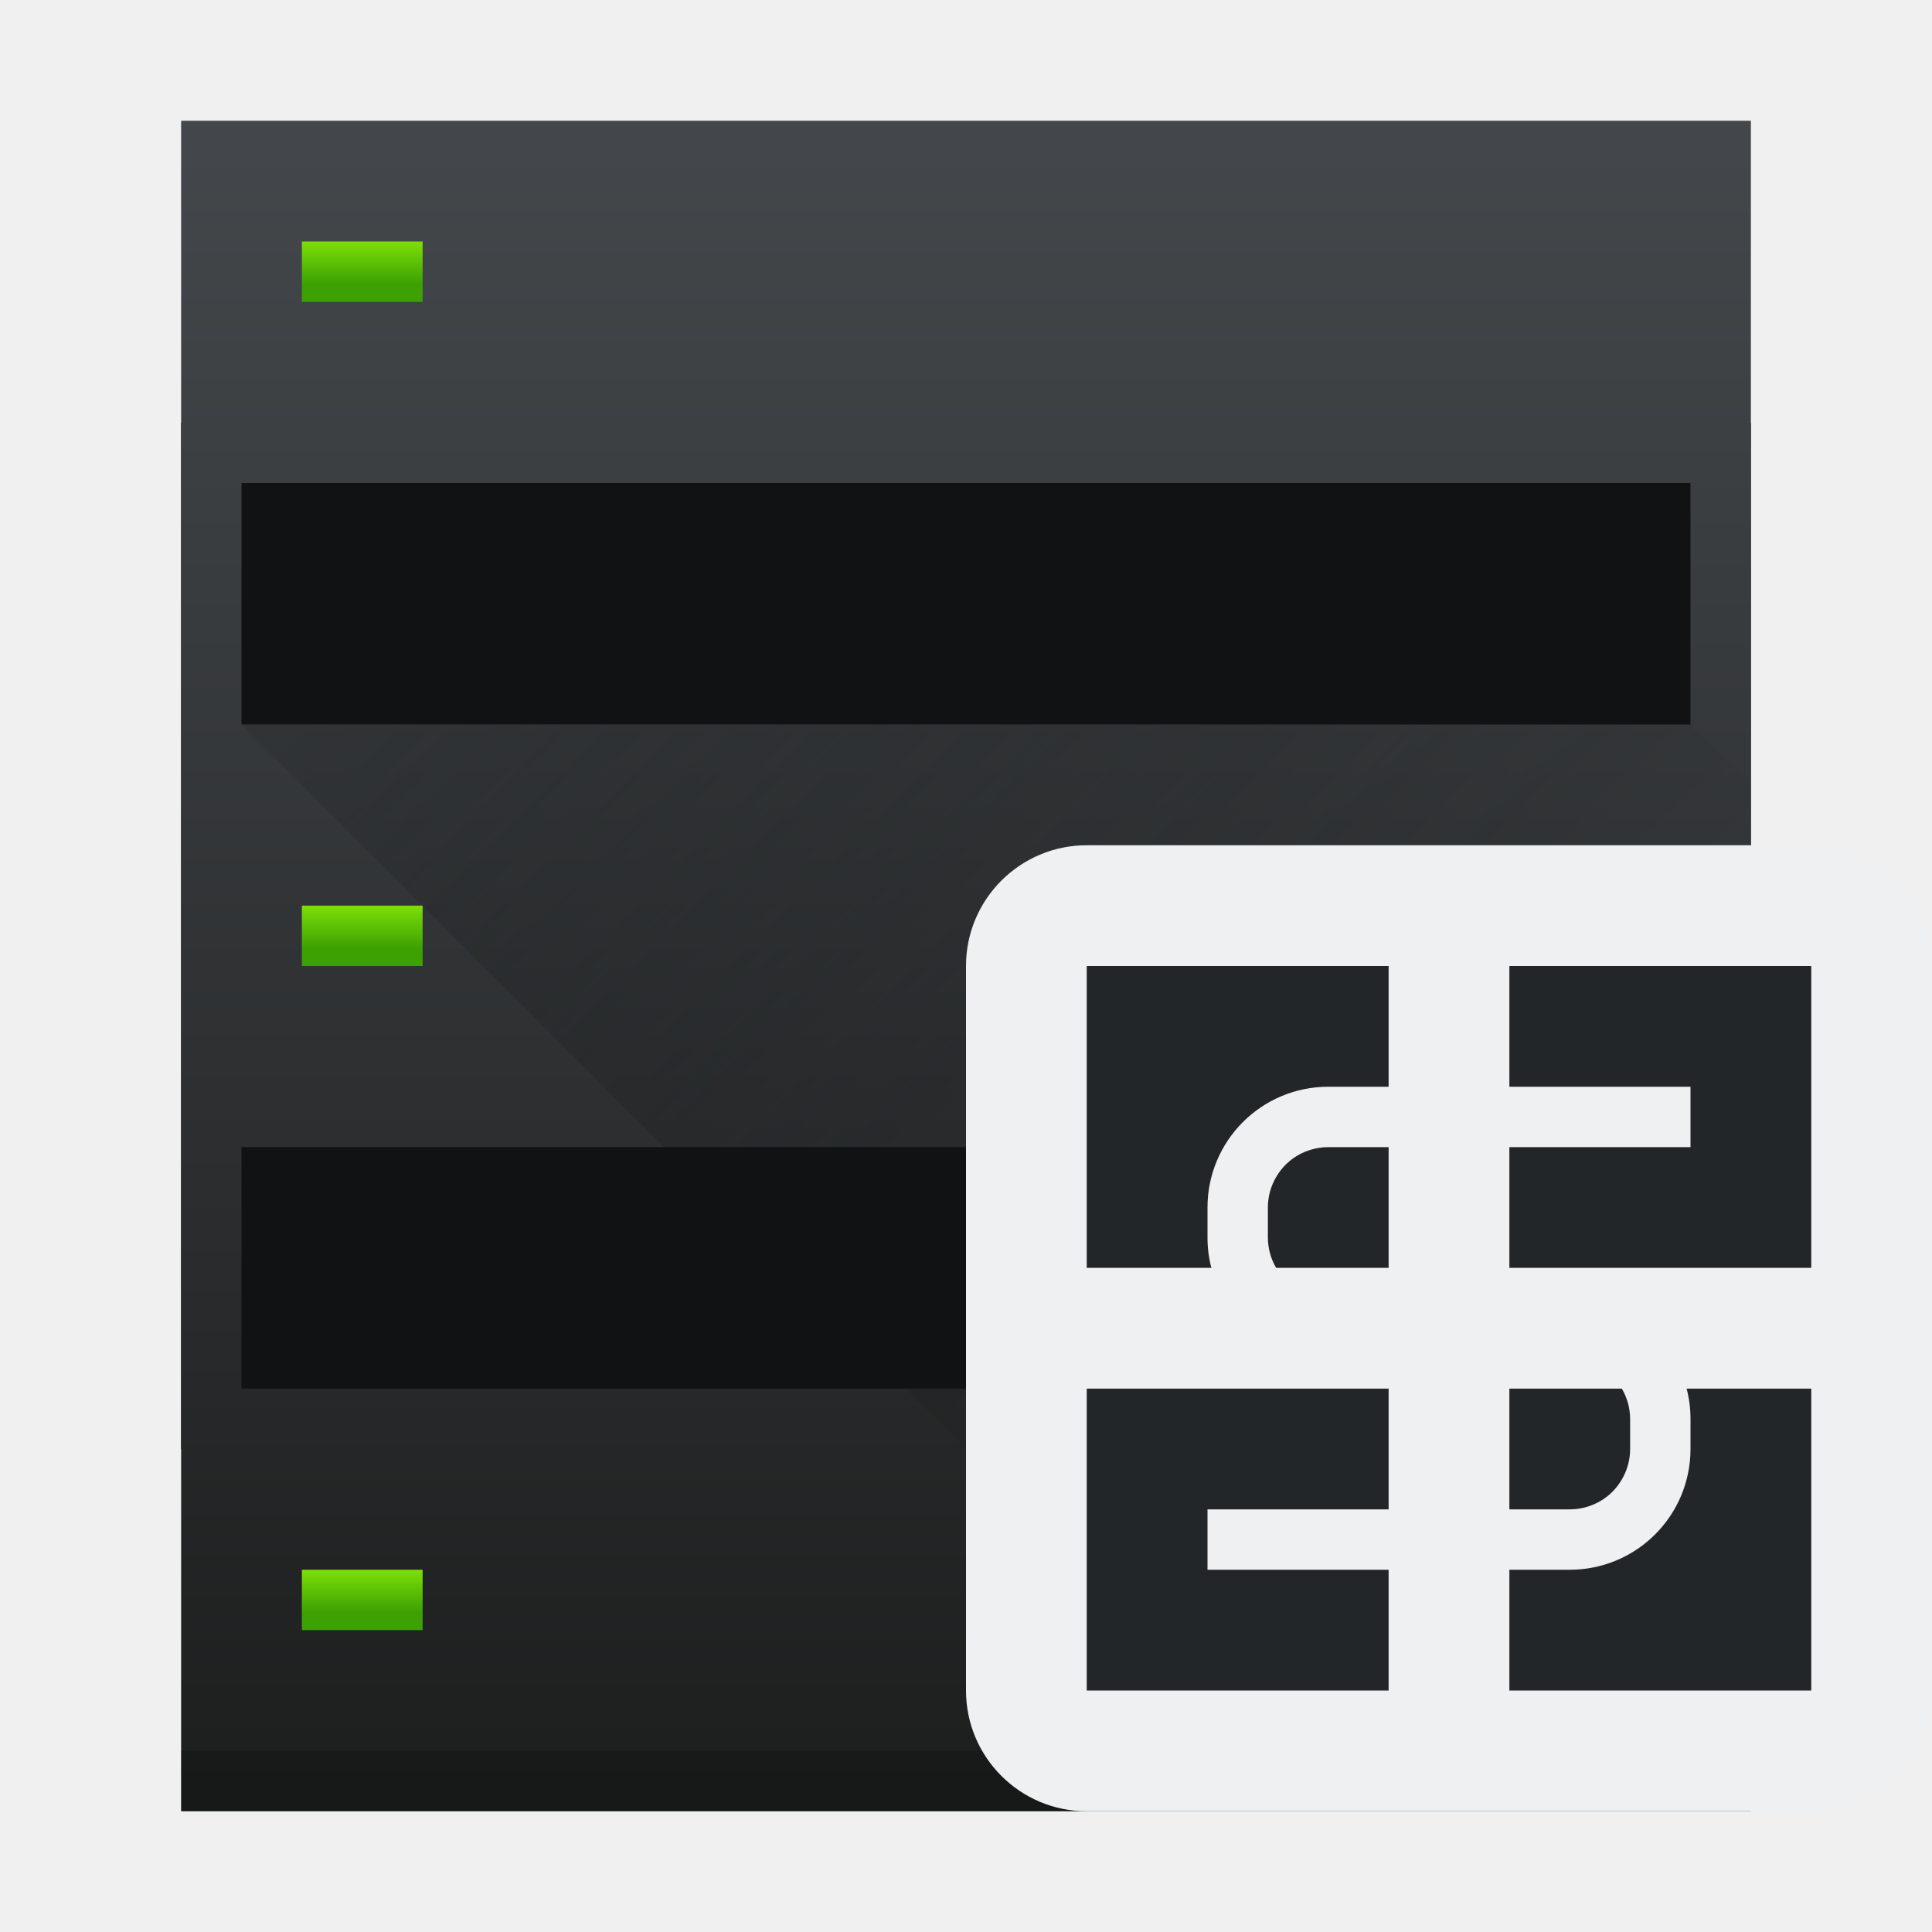
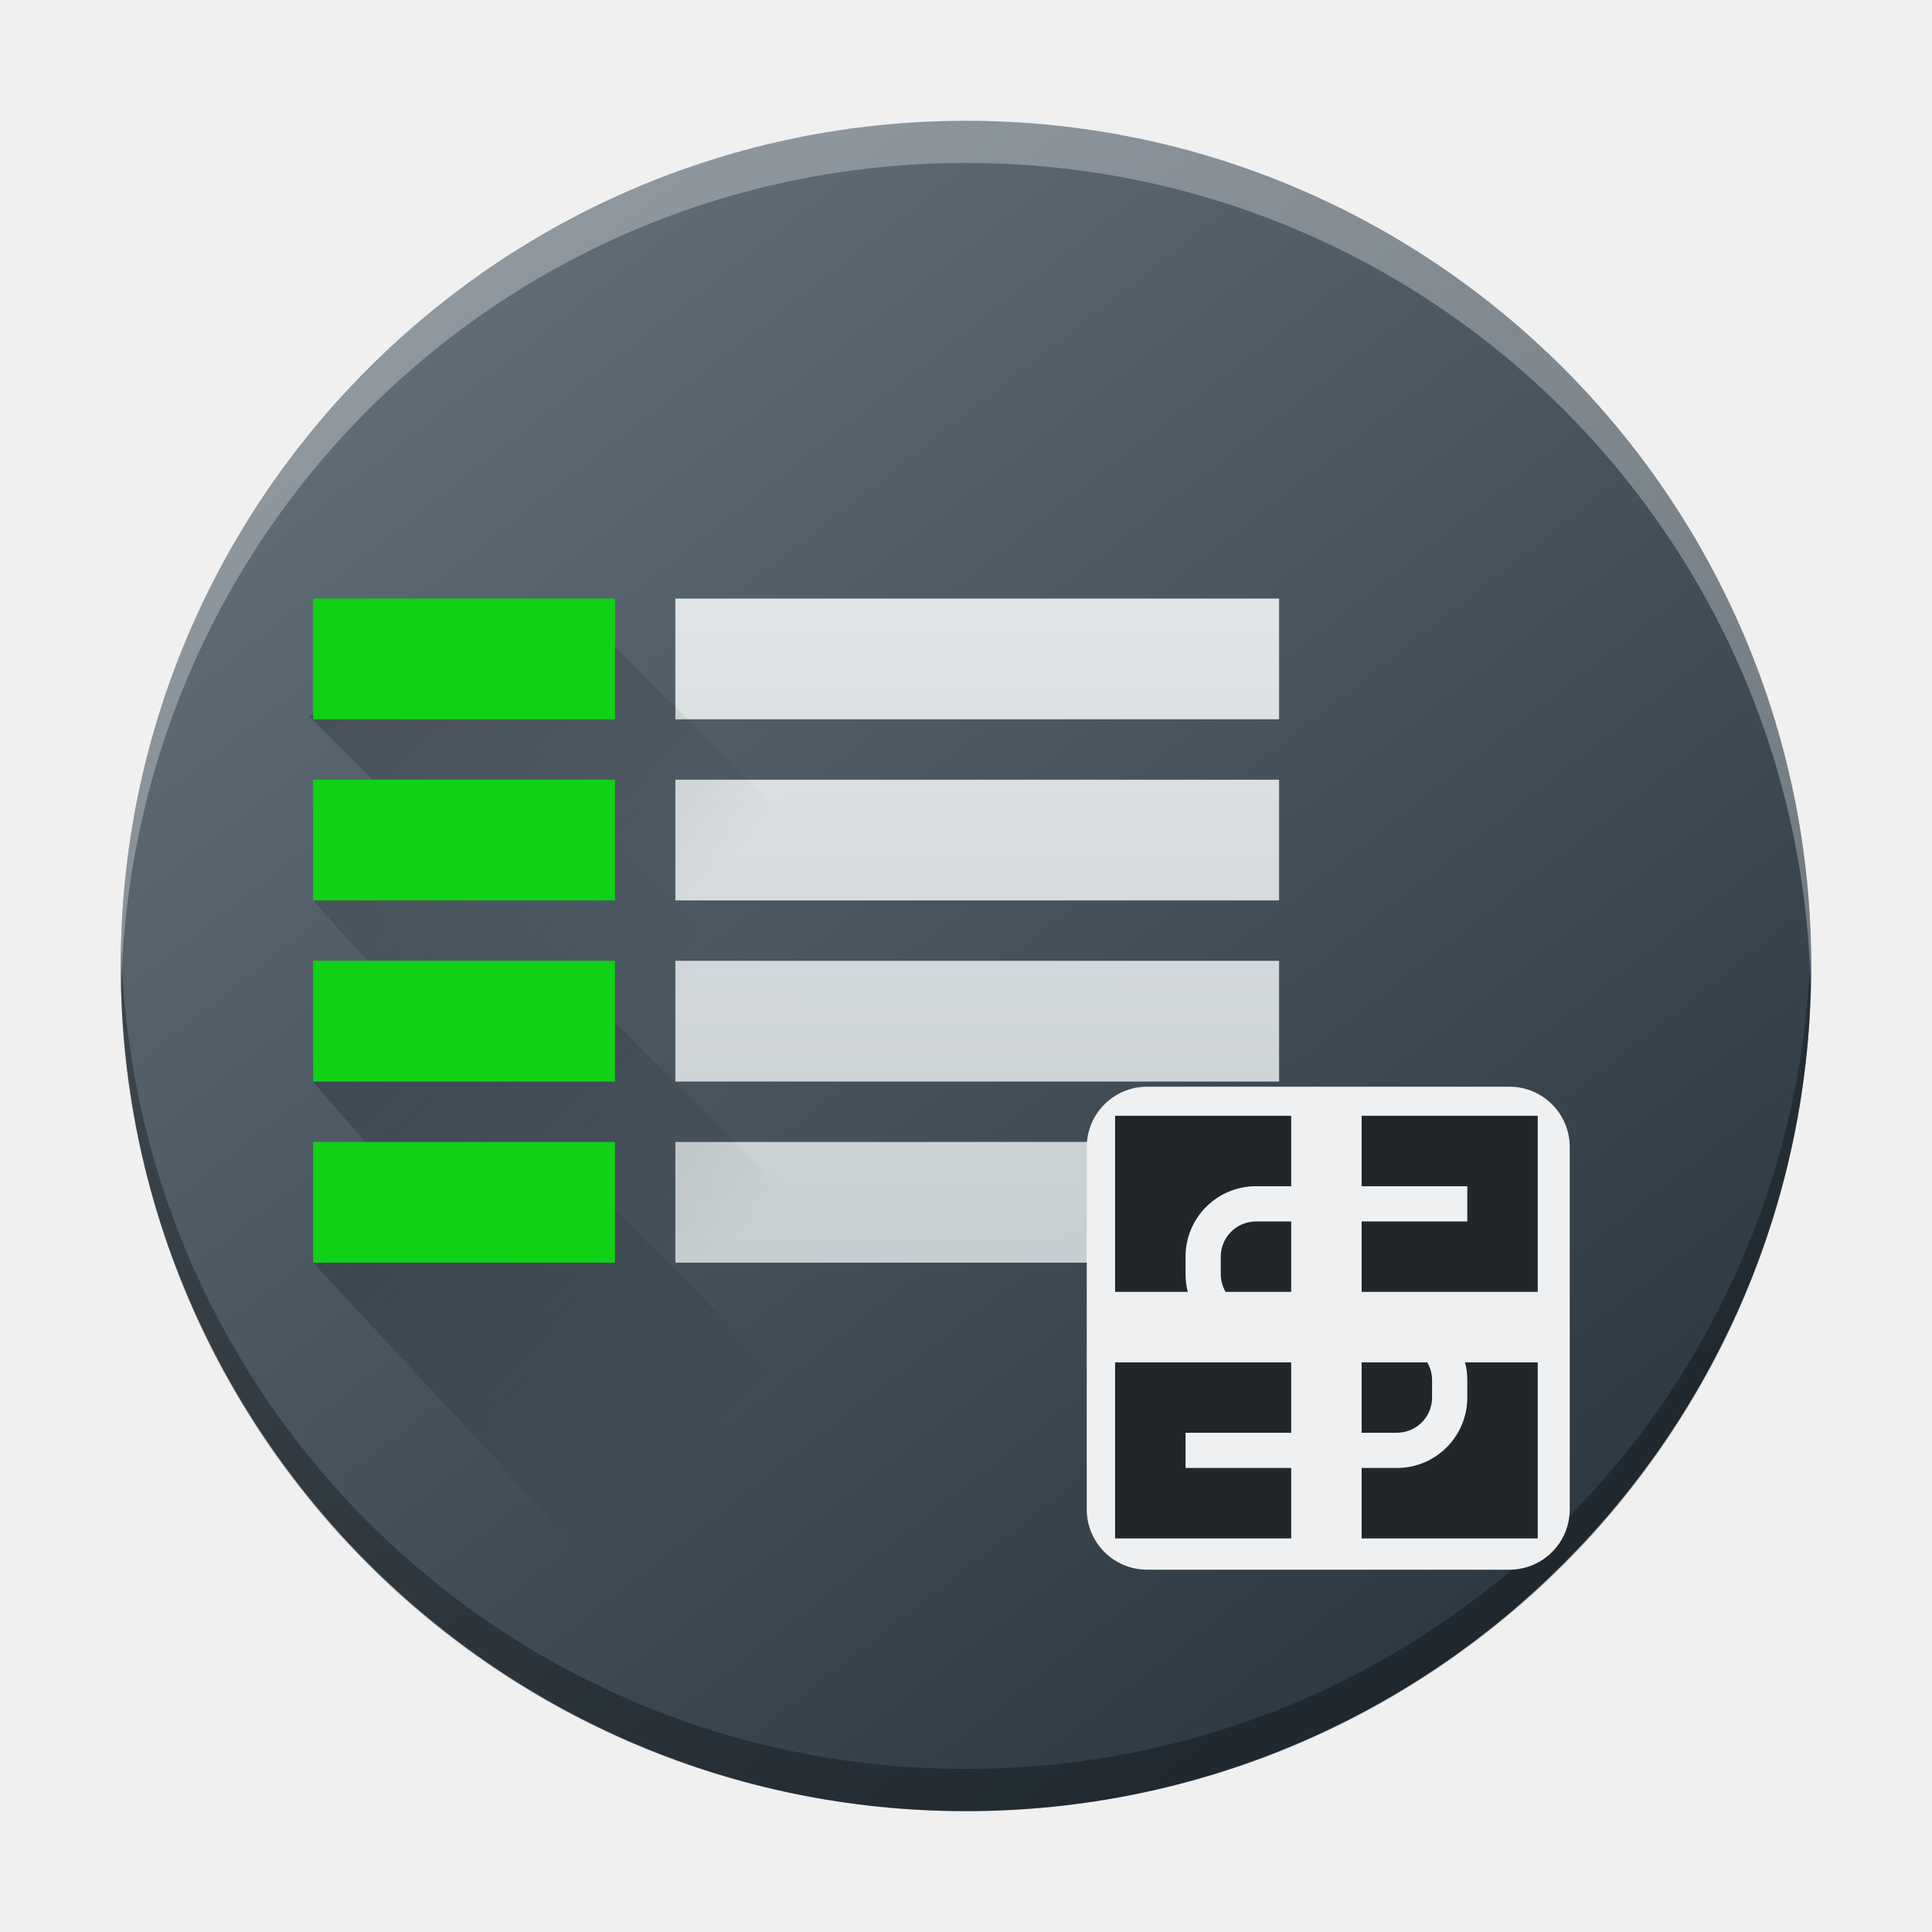
- <svg xmlns="http://www.w3.org/2000/svg" xmlns:xlink="http://www.w3.org/1999/xlink" height="32" width="32">
+ <svg xmlns="http://www.w3.org/2000/svg" xmlns:xlink="http://www.w3.org/1999/xlink" height="32" width="32" version="1.1" id="svg4428">
+   <defs id="defs4432">
+     <linearGradient gradientTransform="matrix(0.6999704,0,0,0.6999312,-301.988,-350.6239)" gradientUnits="userSpaceOnUse" x2="426.695" y2="499.921" y1="547.675" id="a-6" x1="389.32">
+       <stop stop-color="#18222a" style="stop-color:#1e2b35;stop-opacity:1" id="stop216-3" />
+       <stop stop-color="#566069" offset="1" style="stop-color:#6d7983;stop-opacity:1" id="stop218" />
+     </linearGradient>
+     <linearGradient xlink:href="#c-6" id="linearGradient1278" gradientUnits="userSpaceOnUse" gradientTransform="matrix(3.11111,0,0,1.555556,-1200.667,-798.2738)" x1="389.571" y1="526.798" x2="389.524" y2="519.549" />
+     <linearGradient id="c-6">
+       <stop offset="0" stop-color="#c6cdd1" id="stop226" />
+       <stop offset="1" stop-color="#e0e5e7" id="stop228" />
+     </linearGradient>
+     <linearGradient xlink:href="#e-3" id="linearGradient1280" gradientUnits="userSpaceOnUse" gradientTransform="matrix(1.555556,0,0,1.555556,0.4444888,4.078617)" x1="3" y1="5" x2="6" y2="8" />
+     <linearGradient id="e-3">
+       <stop offset="0" id="stop232" />
+       <stop offset="1" stop-opacity="0" id="stop234" />
+     </linearGradient>
+     <linearGradient xlink:href="#e-3" id="linearGradient1282" gradientUnits="userSpaceOnUse" gradientTransform="matrix(1.555556,0,0,1.555556,0.4444888,4.078617)" x1="1.005" y1="7.439" x2="6" y2="10" />
+     <linearGradient xlink:href="#e-3" id="linearGradient1284" gradientUnits="userSpaceOnUse" gradientTransform="matrix(1.555556,0,0,1.555556,0.4444888,4.078617)" x1="3.048" y1="8.894" x2="6" y2="12" />
+     <linearGradient xlink:href="#e-3" id="linearGradient1286" gradientUnits="userSpaceOnUse" gradientTransform="matrix(1.555556,0,0,1.555556,0.4444888,4.078617)" x1="3.048" y1="10.823" x2="6" y2="14" />
+   </defs>
  <linearGradient id="b" gradientTransform="matrix(.7 0 0 .7 -.7 -1.1)" gradientUnits="userSpaceOnUse" x2="0" y1="44" y2="4">
-     <stop offset="0" stop-color="#1d1e1e" />
-     <stop offset="1" stop-color="#44484c" />
+     <stop offset="0" stop-color="#1d1e1e" id="stop4384" />
+     <stop offset="1" stop-color="#44484c" id="stop4386" />
  </linearGradient>
  <linearGradient id="c" gradientTransform="matrix(.7 0 0 .7 -270.499 -350.76)" x2="0" xlink:href="#a" y1="507.8" y2="506.8" />
  <linearGradient id="a" gradientUnits="userSpaceOnUse" x2="0" y1="507.8" y2="506.8">
-     <stop offset="0" stop-color="#3da103" />
-     <stop offset="1" stop-color="#7ddf07" />
+     <stop offset="0" stop-color="#3da103" id="stop4390" />
+     <stop offset="1" stop-color="#7ddf07" id="stop4392" />
  </linearGradient>
  <linearGradient id="d" gradientTransform="matrix(.7 0 0 .7 -270.499 -339.76)" x2="0" xlink:href="#a" y1="507.8" y2="506.8" />
  <linearGradient id="e" gradientTransform="matrix(.7 0 0 .7 -270.499 -328.76)" x2="0" xlink:href="#a" y1="507.8" y2="506.8" />
  <linearGradient id="f" gradientUnits="userSpaceOnUse" x1="5" x2="18" y1="12" y2="25">
-     <stop offset="0" stop-color="#292c2f" />
-     <stop offset="1" stop-opacity="0" />
+     <stop offset="0" stop-color="#292c2f" id="stop4397" />
+     <stop offset="1" stop-opacity="0" id="stop4399" />
  </linearGradient>
-   <path d="M3 7h26v17H3z" fill="#111213" />
-   <g stroke-width=".7">
-     <path d="M3 2v28h26V2zm1 6h24v4H4zm0 11h24v4H4z" fill="url(#b)" />
-     <path d="M5 4h2v1H5z" fill="url(#c)" />
-     <path d="M5 15h2v1H5z" fill="url(#d)" />
-     <path d="M5 26h2v1H5z" fill="url(#e)" />
-   </g>
-   <path d="M3 29h26v1H3z" opacity=".2" />
-   <path d="M4 12l7 7h17v4H15l7 7h7V13l-1-1z" fill="url(#f)" fill-rule="evenodd" opacity=".4" />
-   <rect fill="#eff0f1" height="16" rx="2" width="16" x="16" y="14" />
-   <g fill="#232629">
-     <path d="M27.936 23a2 2 0 0 1 .064.5v.5a2 2 0 0 1-2 2h-1v2h5v-5h-2z" />
-     <path d="M25 23v2h1a1.007 1.007 0 0 0 .295-.045.997.997 0 0 0 .35-.19 1 1 0 0 0 .246-.312A.997.997 0 0 0 27 24v-.5a1 1 0 0 0-.137-.5zm-7 0v5h5v-2h-3v-1h3v-2zm0-7v5h2.064a2 2 0 0 1-.064-.5V20a2 2 0 0 1 2-2h1v-2z" />
-     <path d="M22 19a1.007 1.007 0 0 0-.295.045.997.997 0 0 0-.35.19 1 1 0 0 0-.246.312A.997.997 0 0 0 21 20v.5a1 1 0 0 0 .137.5H23v-2zm3-3v2h3v1h-3v2h5v-5z" />
+   <rect width="27.999" x="-29.999" y="2.001" rx="13.999" height="27.997" transform="scale(-1,1)" style="display:inline;overflow:visible;fill:url(#a-6);stroke-width:1.96;stroke-opacity:0.55" id="rect223" ry="13.999" />
+   <path style="display:inline;overflow:visible;opacity:0.3;fill:#000000;fill-opacity:1;stroke-width:1.96;stroke-opacity:0.55" d="m 2.008,15.65 c -0.004,0.117 -0.008,0.233 -0.008,0.35 0,7.755 6.244,13.999 13.999,13.999 7.756,0 13.999,-6.243 13.999,-13.999 0,-0.117 -0.007,-0.233 -0.008,-0.35 -0.185,7.592 -6.356,13.649 -13.991,13.649 -7.638,0 -13.806,-6.057 -13.991,-13.649" id="path225" />
+   <path d="m 2.008,16.348 c -0.004,-0.117 -0.008,-0.232 -0.008,-0.35 0,-7.755 6.244,-13.999 13.999,-13.999 7.756,0 13.999,6.243 13.999,13.999 0,0.117 -0.007,0.233 -0.008,0.35 C 29.806,8.755 23.635,2.699 16,2.699 c -7.638,0 -13.806,6.056 -13.991,13.649" style="display:inline;overflow:visible;opacity:0.3;fill:#ffffff;fill-opacity:1;stroke-width:1.96;stroke-opacity:0.55" id="path229" />
+   <path d="m 11.186,9.914 h 10 v 2 h -10 z m 0,9 h 10 v 2 h -10 z m 0,-6 h 10 v 2 h -10 z m 0,3 h 10 v 2 h -10 z" stroke-width="2.2" id="path269-9" style="fill:url(#linearGradient1278)" />
+   <path d="m 5.111,11.856 1.556,1.556 h 3.111 l 1.556,1.556 1.556,-1.556 -3.111,-3.111 z" fill="url(#h)" opacity="0.2" id="path271-3" style="fill:url(#linearGradient1280);stroke-width:1.556" />
+   <path d="m 5.186,14.914 c 0,0 0.962,1.09 1.48,1.609 h 3.111 l 1.556,1.556 1.556,-1.556 -3.111,-3.111 z" fill="url(#i)" opacity="0.2" id="path273-6" style="fill:url(#linearGradient1282);stroke-width:1.556" />
+   <path d="m 5.186,17.914 1.48,1.72 h 3.111 l 1.556,1.556 1.556,-1.556 -3.111,-3.111 z" fill="url(#j)" opacity="0.2" id="path275-0" style="fill:url(#linearGradient1284);stroke-width:1.556" />
+   <path d="m 9.778,19.634 -4.591,1.28 4.591,4.942 h 6.222 z" fill="url(#k)" opacity="0.2" id="path277-6" style="fill:url(#linearGradient1286);stroke-width:1.556" />
+   <path d="M 5.186,9.914 H 10.186 V 11.914 H 5.186 Z m 0,3 h 5 v 2 H 5.186 Z m 0,3 h 5 v 2 H 5.186 Z m 0,3 h 5 v 2 H 5.186 Z" fill="#11d116" id="path279-2" style="stroke-width:1.556" />
+   <rect fill="#eff0f1" height="8" rx="1" width="8" x="18" y="17.999" id="rect36-5" style="stroke-width:0.5" />
+   <g fill="#232629" id="g4426-2" transform="matrix(0.5833333,0,0,0.5833333,7.969653,9.147658)">
+     <path d="M 27.936,23 A 2,2 0 0 1 28,23.5 V 24 a 2,2 0 0 1 -2,2 h -1 v 2 h 5 v -5 h -2 z" id="path4420-9" />
+     <path d="m 25,23 v 2 h 1 a 1.007,1.007 0 0 0 0.295,-0.045 0.997,0.997 0 0 0 0.35,-0.19 1,1 0 0 0 0.246,-0.312 A 0.997,0.997 0 0 0 27,24 V 23.5 A 1,1 0 0 0 26.863,23 Z m -7,0 v 5 h 5 v -2 h -3 v -1 h 3 v -2 z m 0,-7 v 5 h 2.064 A 2,2 0 0 1 20,20.5 V 20 a 2,2 0 0 1 2,-2 h 1 v -2 z" id="path4422-1" />
+     <path d="m 22,19 a 1.007,1.007 0 0 0 -0.295,0.045 0.997,0.997 0 0 0 -0.35,0.19 1,1 0 0 0 -0.246,0.312 A 0.997,0.997 0 0 0 21,20 v 0.5 A 1,1 0 0 0 21.137,21 H 23 v -2 z m 3,-3 v 2 h 3 v 1 h -3 v 2 h 5 v -5 z" id="path4424-2" />
  </g>
</svg>
